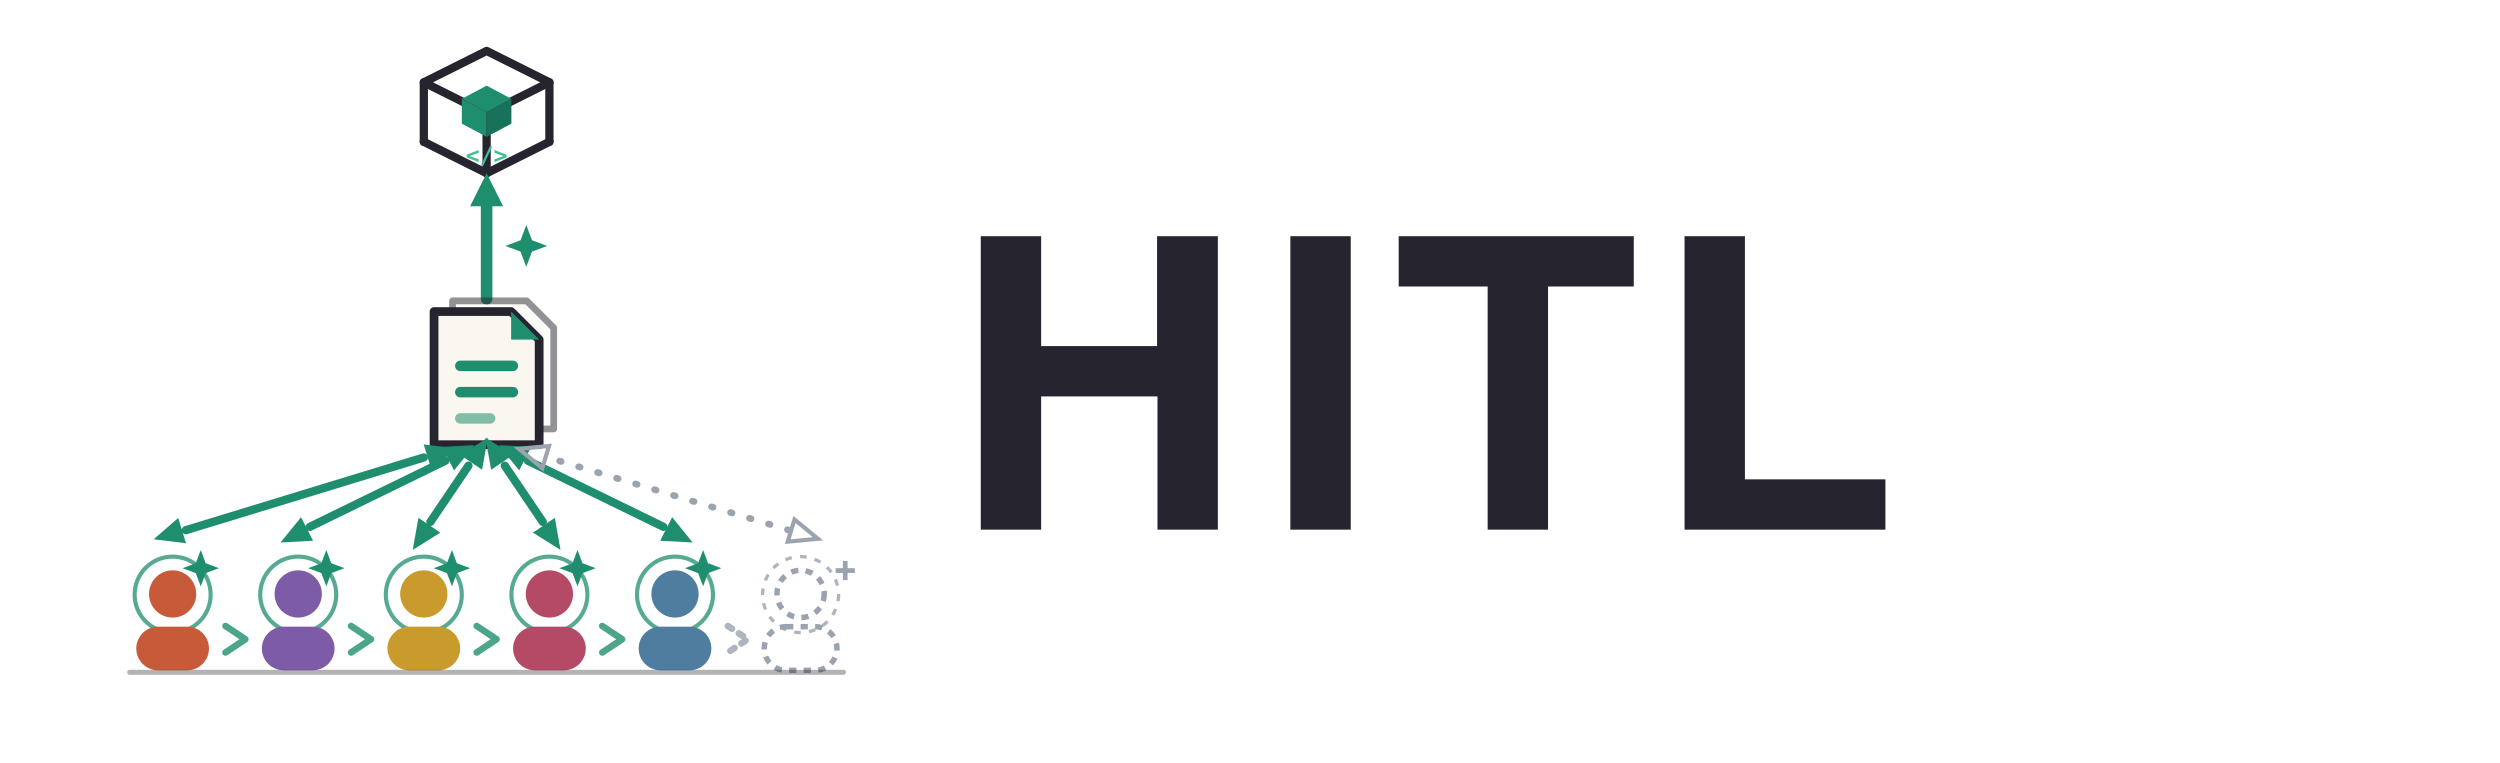
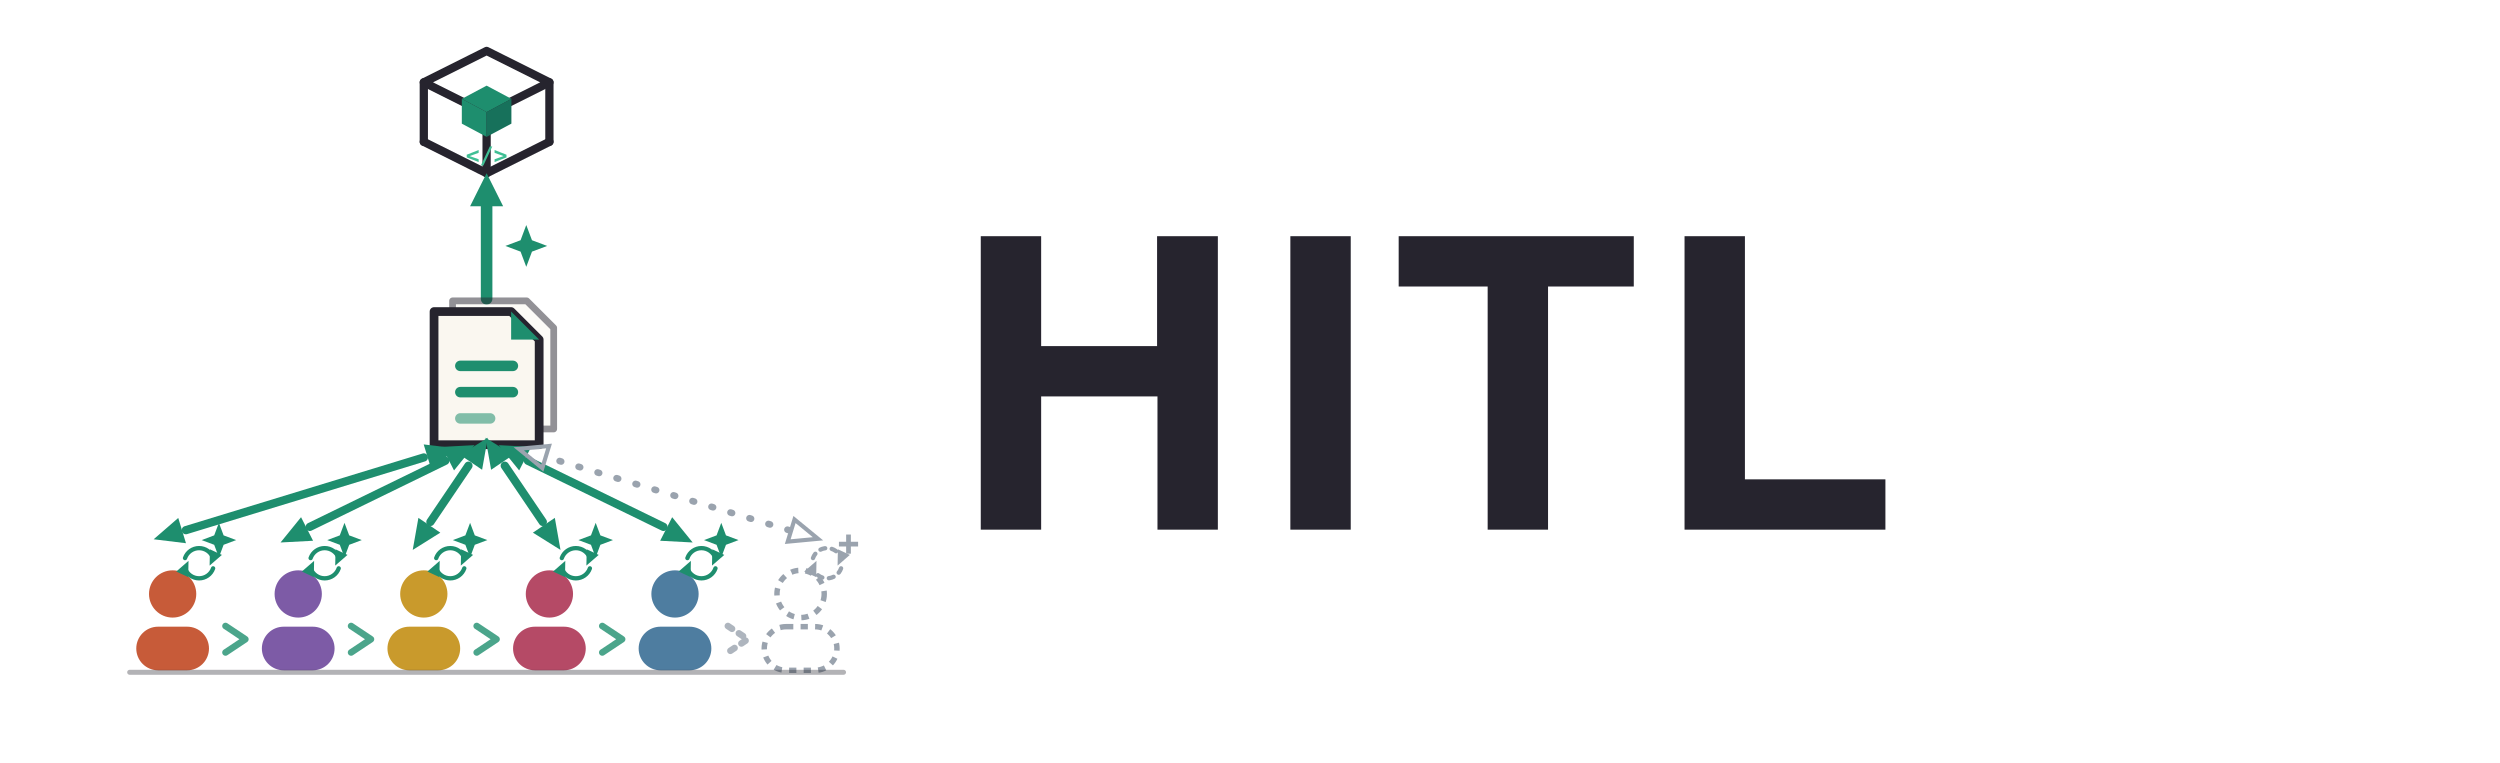
<svg xmlns="http://www.w3.org/2000/svg" width="1180" height="360" viewBox="0 0 1180 360">
  <g transform="translate(30,10) scale(0.78) translate(0,-30)">
    <g transform="translate(256,128)">
      <g fill="none" stroke="#26242E" stroke-width="5" stroke-linejoin="round" stroke-linecap="round">
        <polygon points="0,-80 38,-61 0,-42 -38,-61" />
        <line x1="-38" y1="-61" x2="-38" y2="-25" />
        <line x1="38" y1="-61" x2="38" y2="-25" />
        <line x1="0" y1="-42" x2="0" y2="-6" />
        <polyline points="-38,-25 0,-6 38,-25" />
      </g>
      <polygon points="0,-59 15,-51 0,-43 -15,-51" fill="#1E8E6E" />
      <polygon points="-15,-51 0,-43 0,-28 -15,-36" fill="#1E8E6E" />
      <polygon points="15,-51 0,-43 0,-28 15,-36" fill="#17715B" />
      <text x="0" y="-12" text-anchor="middle" font-family="Menlo, Consolas, monospace" font-weight="bold" font-size="14" fill="#3FBF94">&lt;/&gt;</text>
    </g>
    <line x1="256" y1="198" x2="256" y2="140" stroke="#1E8E6E" stroke-width="7" stroke-linecap="round" />
    <polygon points="12,0 -8,10 -8,-10" fill="#1E8E6E" transform="translate(256,134) rotate(-90)" />
    <path transform="translate(280,166) scale(1.15)" fill="#1E8E6E" d="M0,-11 L3,-3 L11,0 L3,3 L0,11 L-3,3 L-11,0 L-3,-3 Z" />
    <g transform="translate(256,246)">
      <g transform="translate(10,-8) scale(1.02)" opacity="0.5">
        <path d="M -30 -38 L 14 -38 L 30 -22 L 30 38 L -30 38 Z" fill="#FAF7F0" stroke="#26242E" stroke-width="4" stroke-linejoin="round" />
      </g>
      <g transform="scale(1.06)">
        <path d="M -30 -38 L 14 -38 L 30 -22 L 30 38 L -30 38 Z" fill="#FAF7F0" stroke="#26242E" stroke-width="5" stroke-linejoin="round" />
        <path d="M 14 -38 L 14 -22 L 30 -22 Z" fill="#1E8E6E" />
        <rect x="-18" y="-10" width="36" height="6" rx="3" fill="#1E8E6E" />
        <rect x="-18" y="5" width="36" height="6" rx="3" fill="#1E8E6E" />
        <rect x="-18" y="20" width="23" height="6" rx="3" fill="#1E8E6E" opacity="0.55" />
      </g>
    </g>
    <line x1="74" y1="338" x2="218" y2="294" stroke="#1E8E6E" stroke-width="5" stroke-linecap="round" />
    <polygon points="12,0 -6,8 -6,-8" fill="#1E8E6E" transform="translate(226,292) rotate(-17)" />
    <polygon points="12,0 -6,8 -6,-8" fill="#1E8E6E" transform="translate(66,340) rotate(163)" />
-     <circle cx="66" cy="377" r="23" fill="none" stroke="#1E8E6E" stroke-width="2.5" opacity="0.75" />
    <g transform="translate(66,392) scale(1.1)" fill="#C75B39">
      <circle cx="0" cy="-14" r="13" />
      <rect x="-20" y="4" width="40" height="24" rx="12" />
    </g>
-     <path transform="translate(83,361) scale(1.0)" fill="#1E8E6E" d="M0,-11 L3,-3 L11,0 L3,3 L0,11 L-3,3 L-11,0 L-3,-3 Z" />
+     <path d="M 73.5 354.9 A 9 9 0 0 1 90.5 354.9" fill="none" stroke="#1E8E6E" stroke-width="2.6" stroke-linecap="round" />
+     <polygon points="5,0 -4,4 -4,-4" fill="#1E8E6E" transform="translate(90.5,354.9) rotate(115)" />
+     <path d="M 90.5 361.1 A 9 9 0 0 1 73.5 361.1" fill="none" stroke="#1E8E6E" stroke-width="2.6" stroke-linecap="round" />
+     <polygon points="5,0 -4,4 -4,-4" fill="#1E8E6E" transform="translate(73.5,361.1) rotate(-65)" />
+     <path transform="translate(94,344) scale(0.95)" fill="#1E8E6E" d="M0,-11 L3,-3 L11,0 L3,3 L0,11 L-3,3 L-11,0 L-3,-3 Z" />
    <line x1="149" y1="336" x2="231" y2="296" stroke="#1E8E6E" stroke-width="5" stroke-linecap="round" />
    <polygon points="12,0 -6,8 -6,-8" fill="#1E8E6E" transform="translate(238,292) rotate(-27)" />
    <polygon points="12,0 -6,8 -6,-8" fill="#1E8E6E" transform="translate(142,340) rotate(153)" />
-     <circle cx="142" cy="377" r="23" fill="none" stroke="#1E8E6E" stroke-width="2.5" opacity="0.75" />
    <g transform="translate(142,392) scale(1.1)" fill="#7D5BA6">
      <circle cx="0" cy="-14" r="13" />
      <rect x="-20" y="4" width="40" height="24" rx="12" />
    </g>
-     <path transform="translate(159,361) scale(1.0)" fill="#1E8E6E" d="M0,-11 L3,-3 L11,0 L3,3 L0,11 L-3,3 L-11,0 L-3,-3 Z" />
+     <path d="M 149.5 354.9 A 9 9 0 0 1 166.5 354.9" fill="none" stroke="#1E8E6E" stroke-width="2.6" stroke-linecap="round" />
+     <polygon points="5,0 -4,4 -4,-4" fill="#1E8E6E" transform="translate(166.5,354.9) rotate(115)" />
+     <path d="M 166.5 361.1 A 9 9 0 0 1 149.5 361.1" fill="none" stroke="#1E8E6E" stroke-width="2.6" stroke-linecap="round" />
+     <polygon points="5,0 -4,4 -4,-4" fill="#1E8E6E" transform="translate(149.5,361.1) rotate(-65)" />
+     <path transform="translate(170,344) scale(0.95)" fill="#1E8E6E" d="M0,-11 L3,-3 L11,0 L3,3 L0,11 L-3,3 L-11,0 L-3,-3 Z" />
    <line x1="222" y1="333" x2="245" y2="299" stroke="#1E8E6E" stroke-width="5" stroke-linecap="round" />
    <polygon points="12,0 -6,8 -6,-8" fill="#1E8E6E" transform="translate(250,292) rotate(-56)" />
    <polygon points="12,0 -6,8 -6,-8" fill="#1E8E6E" transform="translate(218,340) rotate(124)" />
-     <circle cx="218" cy="377" r="23" fill="none" stroke="#1E8E6E" stroke-width="2.5" opacity="0.75" />
    <g transform="translate(218,392) scale(1.1)" fill="#C99A2C">
      <circle cx="0" cy="-14" r="13" />
      <rect x="-20" y="4" width="40" height="24" rx="12" />
    </g>
-     <path transform="translate(235,361) scale(1.0)" fill="#1E8E6E" d="M0,-11 L3,-3 L11,0 L3,3 L0,11 L-3,3 L-11,0 L-3,-3 Z" />
+     <path d="M 225.5 354.9 A 9 9 0 0 1 242.5 354.9" fill="none" stroke="#1E8E6E" stroke-width="2.6" stroke-linecap="round" />
+     <polygon points="5,0 -4,4 -4,-4" fill="#1E8E6E" transform="translate(242.5,354.9) rotate(115)" />
+     <path d="M 242.5 361.1 A 9 9 0 0 1 225.5 361.1" fill="none" stroke="#1E8E6E" stroke-width="2.6" stroke-linecap="round" />
+     <polygon points="5,0 -4,4 -4,-4" fill="#1E8E6E" transform="translate(225.5,361.1) rotate(-65)" />
+     <path transform="translate(246,344) scale(0.95)" fill="#1E8E6E" d="M0,-11 L3,-3 L11,0 L3,3 L0,11 L-3,3 L-11,0 L-3,-3 Z" />
    <line x1="290" y1="333" x2="267" y2="299" stroke="#1E8E6E" stroke-width="5" stroke-linecap="round" />
    <polygon points="12,0 -6,8 -6,-8" fill="#1E8E6E" transform="translate(262,292) rotate(-124)" />
    <polygon points="12,0 -6,8 -6,-8" fill="#1E8E6E" transform="translate(294,340) rotate(56)" />
-     <circle cx="294" cy="377" r="23" fill="none" stroke="#1E8E6E" stroke-width="2.5" opacity="0.75" />
    <g transform="translate(294,392) scale(1.1)" fill="#B54A66">
      <circle cx="0" cy="-14" r="13" />
      <rect x="-20" y="4" width="40" height="24" rx="12" />
    </g>
-     <path transform="translate(311,361) scale(1.0)" fill="#1E8E6E" d="M0,-11 L3,-3 L11,0 L3,3 L0,11 L-3,3 L-11,0 L-3,-3 Z" />
+     <path d="M 301.5 354.9 A 9 9 0 0 1 318.5 354.9" fill="none" stroke="#1E8E6E" stroke-width="2.6" stroke-linecap="round" />
+     <polygon points="5,0 -4,4 -4,-4" fill="#1E8E6E" transform="translate(318.5,354.9) rotate(115)" />
+     <path d="M 318.5 361.1 A 9 9 0 0 1 301.5 361.1" fill="none" stroke="#1E8E6E" stroke-width="2.6" stroke-linecap="round" />
+     <polygon points="5,0 -4,4 -4,-4" fill="#1E8E6E" transform="translate(301.5,361.1) rotate(-65)" />
+     <path transform="translate(322,344) scale(0.95)" fill="#1E8E6E" d="M0,-11 L3,-3 L11,0 L3,3 L0,11 L-3,3 L-11,0 L-3,-3 Z" />
    <line x1="363" y1="336" x2="281" y2="296" stroke="#1E8E6E" stroke-width="5" stroke-linecap="round" />
    <polygon points="12,0 -6,8 -6,-8" fill="#1E8E6E" transform="translate(274,292) rotate(-153)" />
    <polygon points="12,0 -6,8 -6,-8" fill="#1E8E6E" transform="translate(370,340) rotate(27)" />
-     <circle cx="370" cy="377" r="23" fill="none" stroke="#1E8E6E" stroke-width="2.5" opacity="0.75" />
    <g transform="translate(370,392) scale(1.1)" fill="#4E7DA0">
      <circle cx="0" cy="-14" r="13" />
      <rect x="-20" y="4" width="40" height="24" rx="12" />
    </g>
-     <path transform="translate(387,361) scale(1.0)" fill="#1E8E6E" d="M0,-11 L3,-3 L11,0 L3,3 L0,11 L-3,3 L-11,0 L-3,-3 Z" />
+     <path d="M 377.5 354.9 A 9 9 0 0 1 394.5 354.9" fill="none" stroke="#1E8E6E" stroke-width="2.6" stroke-linecap="round" />
+     <polygon points="5,0 -4,4 -4,-4" fill="#1E8E6E" transform="translate(394.5,354.9) rotate(115)" />
+     <path d="M 394.5 361.1 A 9 9 0 0 1 377.5 361.1" fill="none" stroke="#1E8E6E" stroke-width="2.6" stroke-linecap="round" />
+     <polygon points="5,0 -4,4 -4,-4" fill="#1E8E6E" transform="translate(377.5,361.1) rotate(-65)" />
+     <path transform="translate(398,344) scale(0.95)" fill="#1E8E6E" d="M0,-11 L3,-3 L11,0 L3,3 L0,11 L-3,3 L-11,0 L-3,-3 Z" />
    <line x1="439" y1="338" x2="293" y2="294" stroke="#9AA3AE" stroke-width="4" stroke-linecap="round" stroke-dasharray="1 11" />
    <polygon points="11,0 -6,7 -6,-7" fill="none" stroke="#9AA3AE" stroke-width="2.5" transform="translate(286,292) rotate(-163)" />
    <polygon points="11,0 -6,7 -6,-7" fill="none" stroke="#9AA3AE" stroke-width="2.5" transform="translate(446,340) rotate(17)" />
-     <circle cx="446" cy="377" r="23" fill="none" stroke="#9AA3AE" stroke-width="2" stroke-dasharray="4 5" opacity="0.8" />
    <g transform="translate(446,392) scale(1.1)" fill="none" stroke="#9AA3AE" stroke-width="3" stroke-dasharray="4 4">
      <circle cx="0" cy="-14" r="13" />
      <rect x="-20" y="4" width="40" height="24" rx="12" />
    </g>
-     <text x="466" y="368" font-family="'Helvetica Neue', Helvetica, Arial, sans-serif" font-weight="700" font-size="24" fill="#9AA3AE">+</text>
+     <path d="M 453.5 354.9 A 9 9 0 0 1 470.5 354.9" fill="none" stroke="#9AA3AE" stroke-width="2.6" stroke-linecap="round" stroke-dasharray="3 4" />
+     <polygon points="5,0 -4,4 -4,-4" fill="#9AA3AE" transform="translate(470.5,354.9) rotate(115)" />
+     <path d="M 470.5 361.1 A 9 9 0 0 1 453.5 361.1" fill="none" stroke="#9AA3AE" stroke-width="2.6" stroke-linecap="round" stroke-dasharray="3 4" />
+     <polygon points="5,0 -4,4 -4,-4" fill="#9AA3AE" transform="translate(453.5,361.1) rotate(-65)" />
+     <text x="468" y="352" font-family="'Helvetica Neue', Helvetica, Arial, sans-serif" font-weight="700" font-size="24" fill="#9AA3AE">+</text>
    <polyline points="98,396 110,404 98,412" fill="none" stroke="#1E8E6E" stroke-width="4" stroke-linecap="round" stroke-linejoin="round" opacity="0.8" />
    <polyline points="174,396 186,404 174,412" fill="none" stroke="#1E8E6E" stroke-width="4" stroke-linecap="round" stroke-linejoin="round" opacity="0.8" />
    <polyline points="250,396 262,404 250,412" fill="none" stroke="#1E8E6E" stroke-width="4" stroke-linecap="round" stroke-linejoin="round" opacity="0.8" />
    <polyline points="326,396 338,404 326,412" fill="none" stroke="#1E8E6E" stroke-width="4" stroke-linecap="round" stroke-linejoin="round" opacity="0.8" />
    <polyline points="402,396 414,404 402,412" fill="none" stroke="#9AA3AE" stroke-width="4" stroke-linecap="round" stroke-linejoin="round" stroke-dasharray="3 5" opacity="0.8" />
    <line x1="40" y1="424" x2="472" y2="424" stroke="#26242E" stroke-width="3" stroke-linecap="round" opacity="0.35" />
  </g>
  <text x="450" y="250" font-family="'Helvetica Neue', Helvetica, Arial, sans-serif" font-weight="800" font-size="190" letter-spacing="8" fill="#26242E">HITL</text>
</svg>
